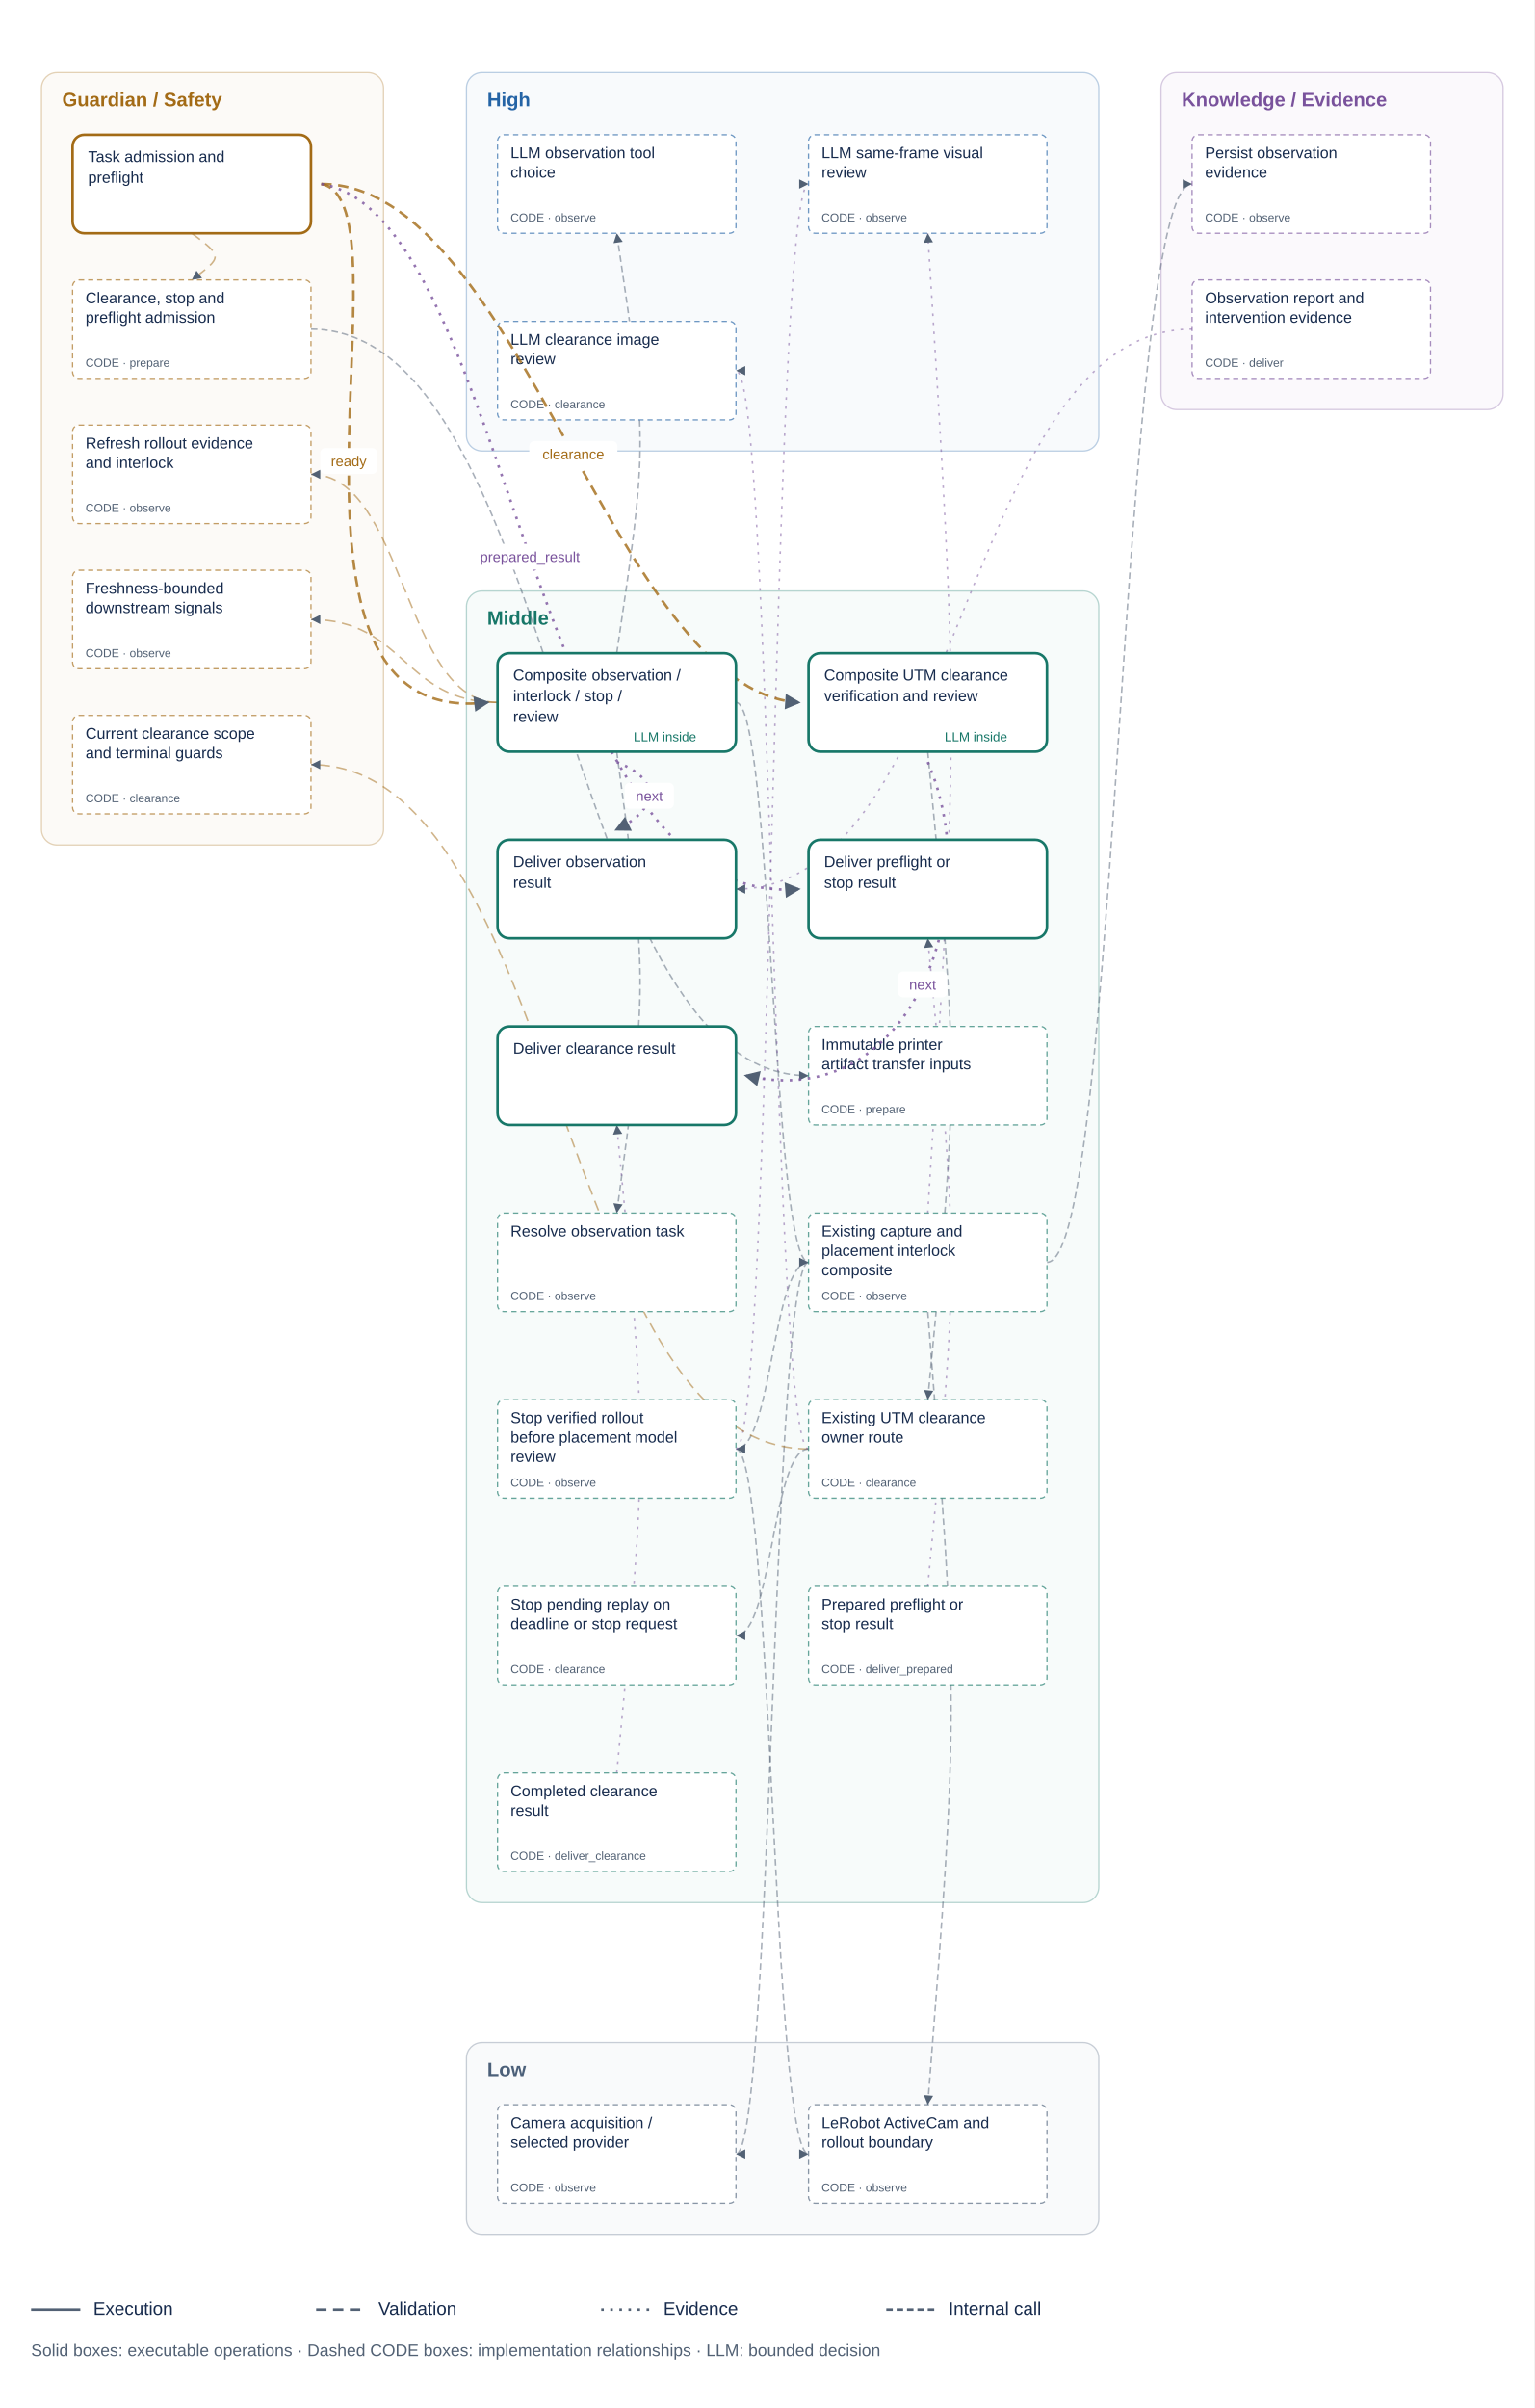
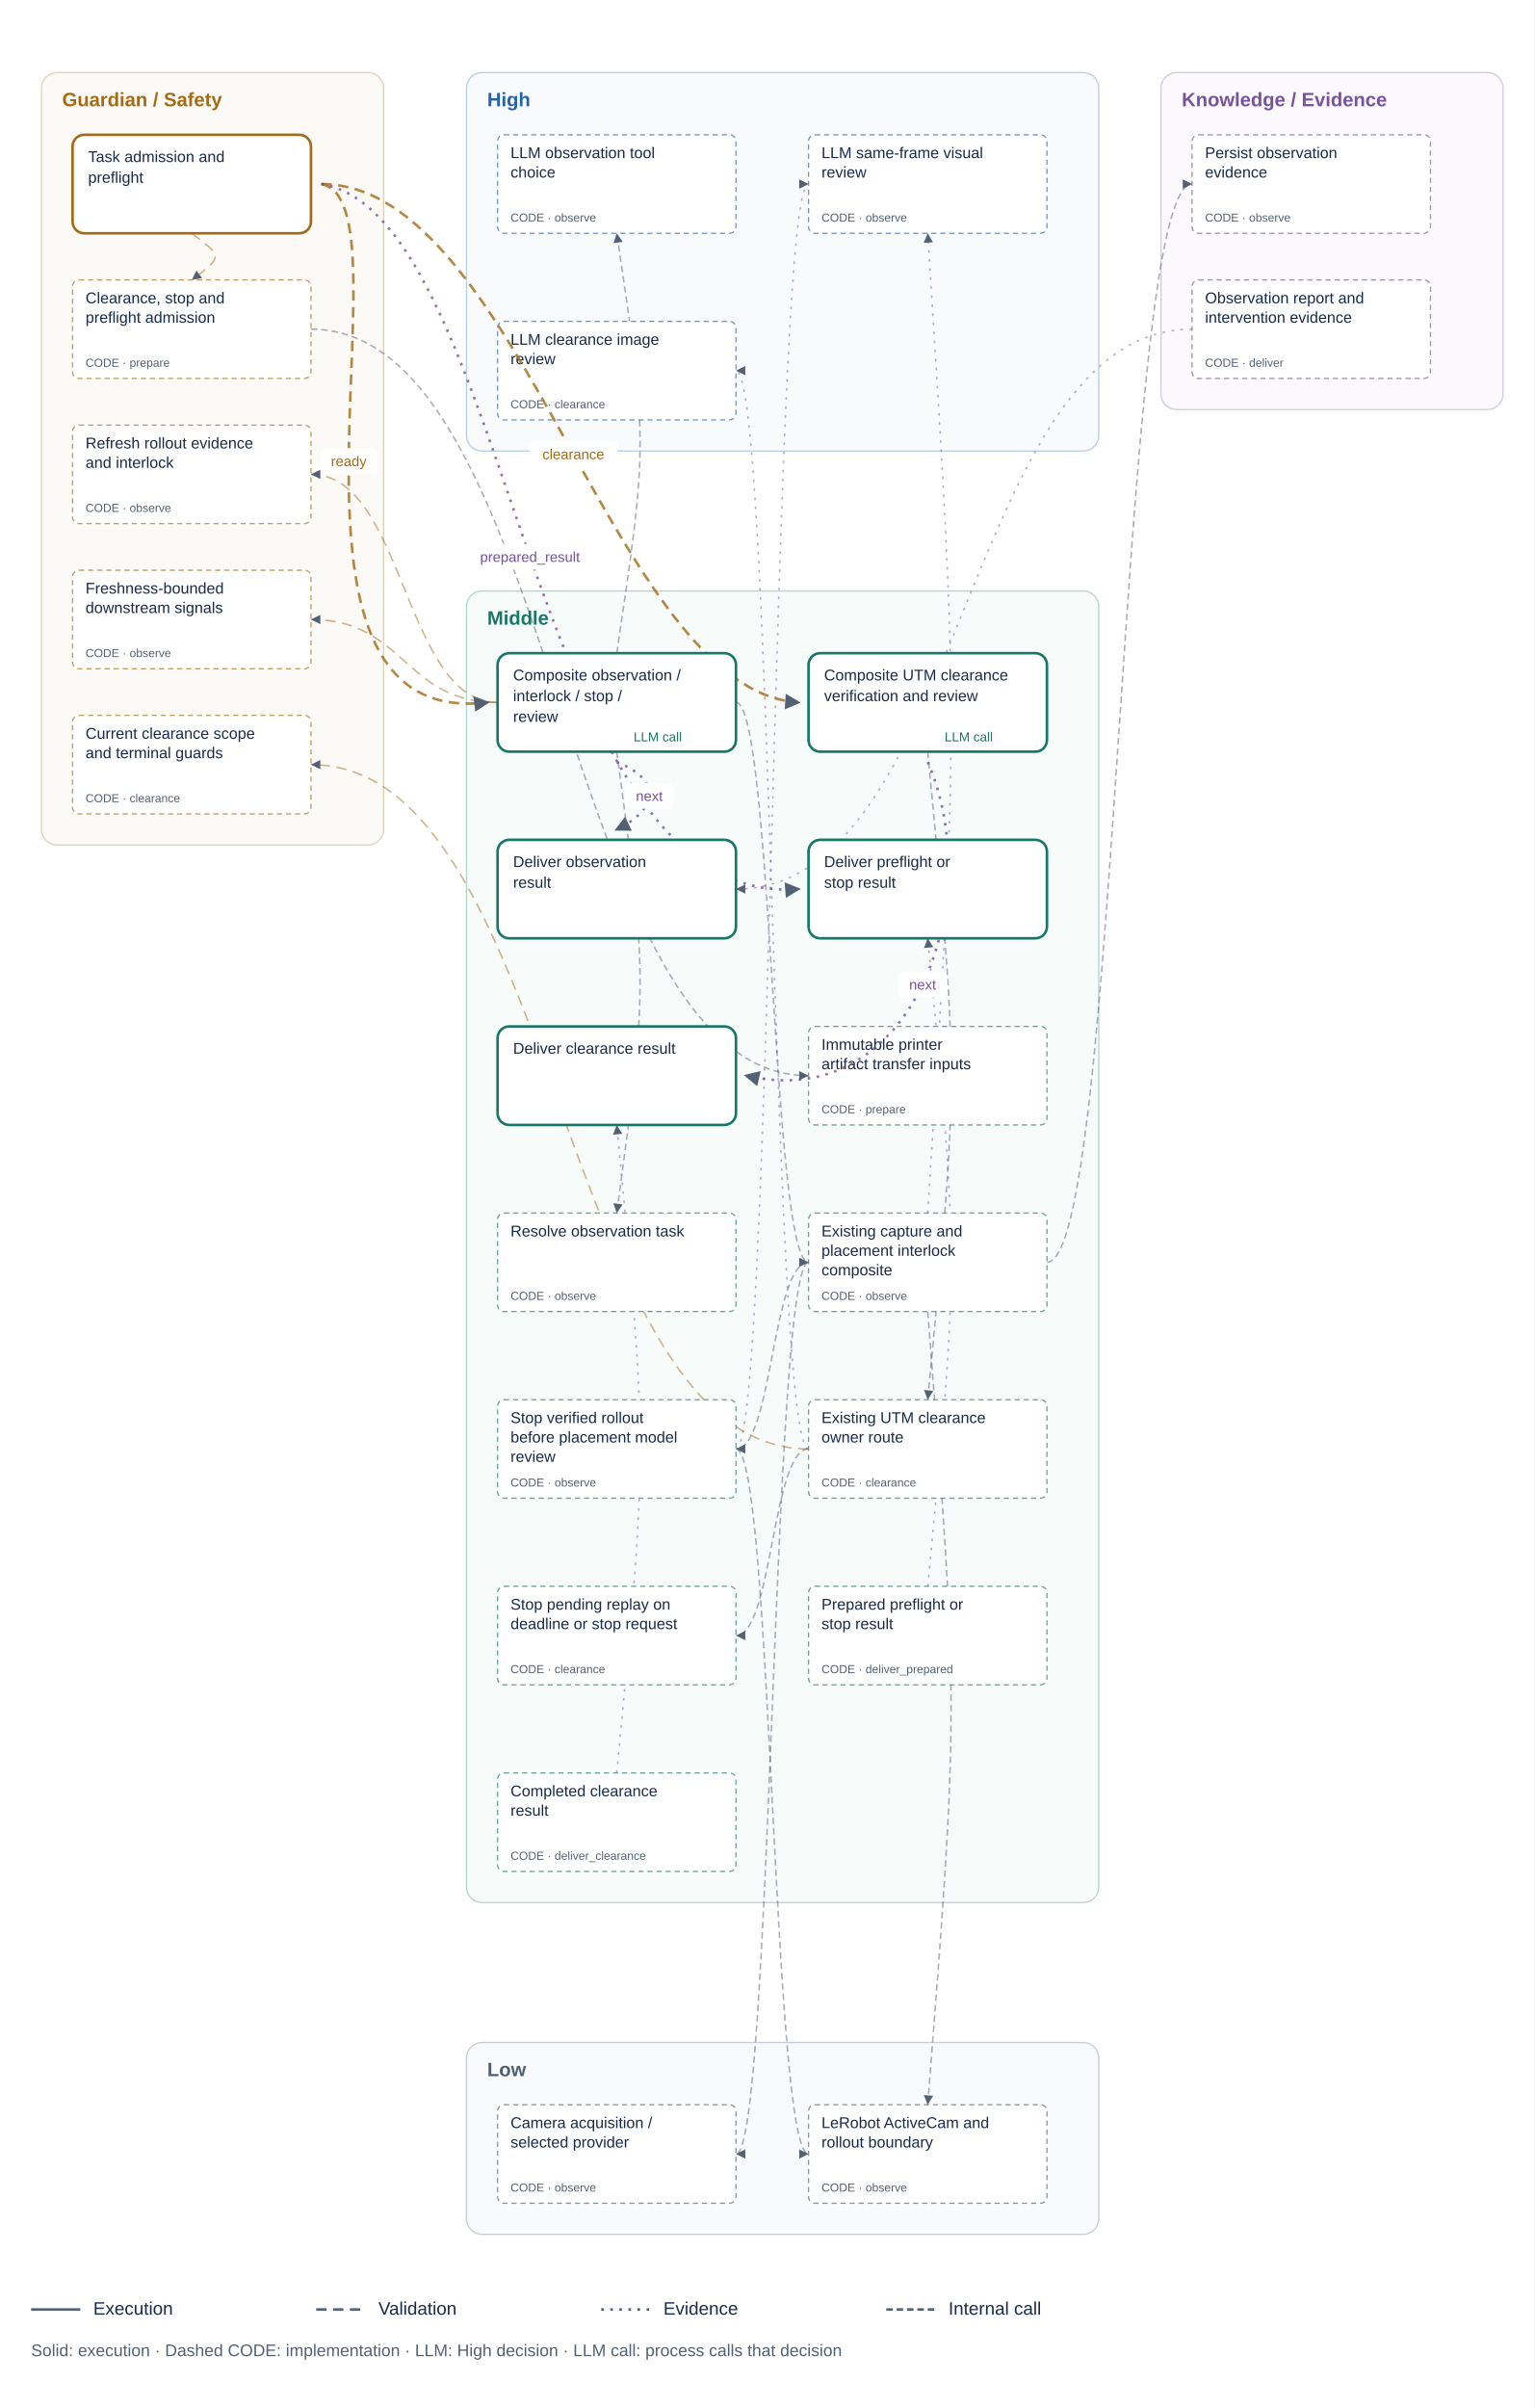
<svg xmlns="http://www.w3.org/2000/svg" data-theme="document" viewBox="0 0 1184 1858" role="img" aria-label="Vision Agent Module five-area internal graph" style="font-family:Arial,sans-serif;background:#ffffff">
  <rect width="100%" height="100%" fill="#ffffff" />
  <defs>
    <marker id="control-arrow" markerWidth="6" markerHeight="6" refX="5" refY="3" orient="auto">
      <path d="M0,0 L6,3 L0,6z" fill="#526174" />
    </marker>
  </defs>
  <g class="runtime-control-area" data-control-area="high" pointer-events="none">
    <rect x="360" y="56" width="488" height="292" rx="12" fill="#2463a5" fill-opacity=".035" stroke="#2463a5" stroke-opacity=".3" />
    <text x="376" y="82" fill="#2463a5" font-size="15" font-weight="600">High</text>
  </g>
  <g class="runtime-control-area" data-control-area="middle" pointer-events="none">
    <rect x="360" y="456" width="488" height="1012" rx="12" fill="#177768" fill-opacity=".035" stroke="#177768" stroke-opacity=".3" />
    <text x="376" y="482" fill="#177768" font-size="15" font-weight="600">Middle</text>
  </g>
  <g class="runtime-control-area" data-control-area="low" pointer-events="none">
    <rect x="360" y="1576" width="488" height="148" rx="12" fill="#4c6079" fill-opacity=".035" stroke="#4c6079" stroke-opacity=".3" />
    <text x="376" y="1602" fill="#4c6079" font-size="15" font-weight="600">Low</text>
  </g>
  <g class="runtime-control-area" data-control-area="guardian" pointer-events="none">
    <rect x="32" y="56" width="264" height="596" rx="12" fill="#a36b16" fill-opacity=".035" stroke="#a36b16" stroke-opacity=".3" />
    <text x="48" y="82" fill="#a36b16" font-size="15" font-weight="600">Guardian / Safety</text>
  </g>
  <g class="runtime-control-area" data-control-area="knowledge" pointer-events="none">
    <rect x="896" y="56" width="264" height="260" rx="12" fill="#79529c" fill-opacity=".035" stroke="#79529c" stroke-opacity=".3" />
    <text x="912" y="82" fill="#79529c" font-size="15" font-weight="600">Knowledge / Evidence</text>
  </g>
  <defs>
    <marker id="control-detail-arrow" markerWidth="7" markerHeight="7" refX="6" refY="3" orient="auto">
      <path d="M0,0 L6,3 L0,6z" fill="#526174" />
    </marker>
  </defs>
  <g data-implementation-edge="prepare" pointer-events="none">
    <path d="M148,180 C172,198 172,198 148,216" fill="none" stroke="#a36b16" stroke-opacity=".5" stroke-width="1.2" stroke-dasharray="8 5" marker-end="url(#control-detail-arrow)" />
  </g>
  <g data-implementation-edge="prepare" pointer-events="none">
    <path d="M240,254 C432,254 432,830 624,830" fill="none" stroke="#526174" stroke-opacity=".5" stroke-width="1.2" stroke-dasharray="5 3" marker-end="url(#control-detail-arrow)" />
  </g>
  <g data-implementation-edge="observe" pointer-events="none">
    <path d="M476,580 C500,758 500,758 476,936" fill="none" stroke="#526174" stroke-opacity=".5" stroke-width="1.2" stroke-dasharray="5 3" marker-end="url(#control-detail-arrow)" />
  </g>
  <g data-implementation-edge="observe" pointer-events="none">
    <path d="M476,504 C500,342 500,342 476,180" fill="none" stroke="#526174" stroke-opacity=".5" stroke-width="1.2" stroke-dasharray="5 3" marker-end="url(#control-detail-arrow)" />
  </g>
  <g data-implementation-edge="observe" pointer-events="none">
    <path d="M384,542 C312,542 312,366 240,366" fill="none" stroke="#a36b16" stroke-opacity=".5" stroke-width="1.2" stroke-dasharray="8 5" marker-end="url(#control-detail-arrow)" />
  </g>
  <g data-implementation-edge="observe" pointer-events="none">
    <path d="M568,542 C596,542 596,974 624,974" fill="none" stroke="#526174" stroke-opacity=".5" stroke-width="1.2" stroke-dasharray="5 3" marker-end="url(#control-detail-arrow)" />
  </g>
  <g data-implementation-edge="observe" pointer-events="none">
    <path d="M624,974 C596,974 596,1662 568,1662" fill="none" stroke="#526174" stroke-opacity=".5" stroke-width="1.2" stroke-dasharray="5 3" marker-end="url(#control-detail-arrow)" />
  </g>
  <g data-implementation-edge="observe" pointer-events="none">
    <path d="M716,1012 C740,1318 740,1318 716,1624" fill="none" stroke="#526174" stroke-opacity=".5" stroke-width="1.2" stroke-dasharray="5 3" marker-end="url(#control-detail-arrow)" />
  </g>
  <g data-implementation-edge="observe" pointer-events="none">
    <path d="M568,1118 C596,1118 596,1662 624,1662" fill="none" stroke="#526174" stroke-opacity=".5" stroke-width="1.2" stroke-dasharray="5 3" marker-end="url(#control-detail-arrow)" />
  </g>
  <g data-implementation-edge="observe" pointer-events="none">
    <path d="M624,974 C596,974 596,1118 568,1118" fill="none" stroke="#526174" stroke-opacity=".5" stroke-width="1.2" stroke-dasharray="5 3" marker-end="url(#control-detail-arrow)" />
  </g>
  <g data-implementation-edge="observe" pointer-events="none">
    <path d="M568,1118 C596,1118 596,142 624,142" fill="none" stroke="#79529c" stroke-opacity=".5" stroke-width="1.2" stroke-dasharray="2 5" marker-end="url(#control-detail-arrow)" />
  </g>
  <g data-implementation-edge="observe" pointer-events="none">
    <path d="M716,936 C740,558 740,558 716,180" fill="none" stroke="#79529c" stroke-opacity=".5" stroke-width="1.2" stroke-dasharray="2 5" marker-end="url(#control-detail-arrow)" />
  </g>
  <g data-implementation-edge="observe" pointer-events="none">
    <path d="M808,974 C864,974 864,142 920,142" fill="none" stroke="#526174" stroke-opacity=".5" stroke-width="1.2" stroke-dasharray="5 3" marker-end="url(#control-detail-arrow)" />
  </g>
  <g data-implementation-edge="observe" pointer-events="none">
    <path d="M384,542 C312,542 312,478 240,478" fill="none" stroke="#a36b16" stroke-opacity=".5" stroke-width="1.2" stroke-dasharray="8 5" marker-end="url(#control-detail-arrow)" />
  </g>
  <g data-implementation-edge="clearance" pointer-events="none">
    <path d="M716,580 C740,830 740,830 716,1080" fill="none" stroke="#526174" stroke-opacity=".5" stroke-width="1.2" stroke-dasharray="5 3" marker-end="url(#control-detail-arrow)" />
  </g>
  <g data-implementation-edge="clearance" pointer-events="none">
    <path d="M624,1118 C432,1118 432,590 240,590" fill="none" stroke="#a36b16" stroke-opacity=".5" stroke-width="1.2" stroke-dasharray="8 5" marker-end="url(#control-detail-arrow)" />
  </g>
  <g data-implementation-edge="clearance" pointer-events="none">
    <path d="M624,1118 C596,1118 596,1262 568,1262" fill="none" stroke="#526174" stroke-opacity=".5" stroke-width="1.2" stroke-dasharray="5 3" marker-end="url(#control-detail-arrow)" />
  </g>
  <g data-implementation-edge="clearance" pointer-events="none">
    <path d="M624,1118 C596,1118 596,286 568,286" fill="none" stroke="#79529c" stroke-opacity=".5" stroke-width="1.2" stroke-dasharray="2 5" marker-end="url(#control-detail-arrow)" />
  </g>
  <g data-implementation-edge="deliver" pointer-events="none">
    <path d="M920,254 C744,254 744,686 568,686" fill="none" stroke="#79529c" stroke-opacity=".5" stroke-width="1.2" stroke-dasharray="2 5" marker-end="url(#control-detail-arrow)" />
  </g>
  <g data-implementation-edge="deliver_prepared" pointer-events="none">
    <path d="M716,1224 C740,974 740,974 716,724" fill="none" stroke="#79529c" stroke-opacity=".5" stroke-width="1.2" stroke-dasharray="2 5" marker-end="url(#control-detail-arrow)" />
  </g>
  <g data-implementation-edge="deliver_clearance" pointer-events="none">
    <path d="M476,1368 C500,1118 500,1118 476,868" fill="none" stroke="#79529c" stroke-opacity=".5" stroke-width="1.2" stroke-dasharray="2 5" marker-end="url(#control-detail-arrow)" />
  </g>
  <g data-implementation-node="prepare::admission" data-implementation-owner="prepare" pointer-events="auto" role="img" aria-label="Clearance, stop and preflight admission; code-owned; VisionAgent._prepare_observation">
    <rect x="56" y="216" width="184" height="76" rx="5" fill="#ffffff" stroke="#a36b16" stroke-opacity=".65" stroke-dasharray="4 3" />
    <text x="66" y="234" fill="#172b4d" font-size="12">Clearance, stop and</text>
    <text x="66" y="249" fill="#172b4d" font-size="12">preflight admission</text>
    <text x="66" y="283" fill="#526174" font-size="9">CODE · prepare</text>
  </g>
  <g data-implementation-node="prepare::preflight" data-implementation-owner="prepare" pointer-events="auto" role="img" aria-label="Immutable printer artifact transfer inputs; code-owned; VisionAgent._no_actuation_transfer_preflight">
    <rect x="624" y="792" width="184" height="76" rx="5" fill="#ffffff" stroke="#177768" stroke-opacity=".65" stroke-dasharray="4 3" />
    <text x="634" y="810" fill="#172b4d" font-size="12">Immutable printer</text>
    <text x="634" y="825" fill="#172b4d" font-size="12">artifact transfer inputs</text>
    <text x="634" y="859" fill="#526174" font-size="9">CODE · prepare</text>
  </g>
  <g data-implementation-node="observe::task" data-implementation-owner="observe" pointer-events="auto" role="img" aria-label="Resolve observation task; code-owned; VisionAgent._resolve_task">
    <rect x="384" y="936" width="184" height="76" rx="5" fill="#ffffff" stroke="#177768" stroke-opacity=".65" stroke-dasharray="4 3" />
    <text x="394" y="954" fill="#172b4d" font-size="12">Resolve observation task</text>
    <text x="394" y="1003" fill="#526174" font-size="9">CODE · observe</text>
  </g>
  <g data-implementation-node="observe::choice" data-implementation-owner="observe" pointer-events="auto" role="img" aria-label="LLM observation tool choice; code-owned; select_vision_tool">
    <rect x="384" y="104" width="184" height="76" rx="5" fill="#ffffff" stroke="#2463a5" stroke-opacity=".65" stroke-dasharray="4 3" />
    <text x="394" y="122" fill="#172b4d" font-size="12">LLM observation tool</text>
    <text x="394" y="137" fill="#172b4d" font-size="12">choice</text>
    <text x="394" y="171" fill="#526174" font-size="9">CODE · observe</text>
  </g>
  <g data-implementation-node="observe::capture" data-implementation-owner="observe" pointer-events="auto" role="img" aria-label="Existing capture and placement interlock composite; code-owned; VisionAgent._observe_and_review">
    <rect x="624" y="936" width="184" height="76" rx="5" fill="#ffffff" stroke="#177768" stroke-opacity=".65" stroke-dasharray="4 3" />
    <text x="634" y="954" fill="#172b4d" font-size="12">Existing capture and</text>
    <text x="634" y="969" fill="#172b4d" font-size="12">placement interlock</text>
    <text x="634" y="984" fill="#172b4d" font-size="12">composite</text>
    <text x="634" y="1003" fill="#526174" font-size="9">CODE · observe</text>
  </g>
  <g data-implementation-node="observe::camera" data-implementation-owner="observe" pointer-events="auto" role="img" aria-label="Camera acquisition / selected provider; code-owned; RealSenseBridge.capture_one_frame">
    <rect x="384" y="1624" width="184" height="76" rx="5" fill="#ffffff" stroke="#4c6079" stroke-opacity=".65" stroke-dasharray="4 3" />
    <text x="394" y="1642" fill="#172b4d" font-size="12">Camera acquisition /</text>
    <text x="394" y="1657" fill="#172b4d" font-size="12">selected provider</text>
    <text x="394" y="1691" fill="#526174" font-size="9">CODE · observe</text>
  </g>
  <g data-implementation-node="observe::robot" data-implementation-owner="observe" pointer-events="auto" role="img" aria-label="LeRobot ActiveCam and rollout boundary; code-owned; LeRobotBridge">
    <rect x="624" y="1624" width="184" height="76" rx="5" fill="#ffffff" stroke="#4c6079" stroke-opacity=".65" stroke-dasharray="4 3" />
    <text x="634" y="1642" fill="#172b4d" font-size="12">LeRobot ActiveCam and</text>
    <text x="634" y="1657" fill="#172b4d" font-size="12">rollout boundary</text>
    <text x="634" y="1691" fill="#526174" font-size="9">CODE · observe</text>
  </g>
  <g data-implementation-node="observe::interlock" data-implementation-owner="observe" pointer-events="auto" role="img" aria-label="Refresh rollout evidence and interlock; code-owned; VisionAgent._refresh_rollout_status_for_utm_completion">
    <rect x="56" y="328" width="184" height="76" rx="5" fill="#ffffff" stroke="#a36b16" stroke-opacity=".65" stroke-dasharray="4 3" />
    <text x="66" y="346" fill="#172b4d" font-size="12">Refresh rollout evidence</text>
    <text x="66" y="361" fill="#172b4d" font-size="12">and interlock</text>
    <text x="66" y="395" fill="#526174" font-size="9">CODE · observe</text>
  </g>
  <g data-implementation-node="observe::stop" data-implementation-owner="observe" pointer-events="auto" role="img" aria-label="Stop verified rollout before placement model review; code-owned; VisionAgent._stop_verified_rollout">
    <rect x="384" y="1080" width="184" height="76" rx="5" fill="#ffffff" stroke="#177768" stroke-opacity=".65" stroke-dasharray="4 3" />
    <text x="394" y="1098" fill="#172b4d" font-size="12">Stop verified rollout</text>
    <text x="394" y="1113" fill="#172b4d" font-size="12">before placement model</text>
    <text x="394" y="1128" fill="#172b4d" font-size="12">review</text>
    <text x="394" y="1147" fill="#526174" font-size="9">CODE · observe</text>
  </g>
  <g data-implementation-node="observe::review" data-implementation-owner="observe" pointer-events="auto" role="img" aria-label="LLM same-frame visual review; code-owned; review_visual_evidence">
    <rect x="624" y="104" width="184" height="76" rx="5" fill="#ffffff" stroke="#2463a5" stroke-opacity=".65" stroke-dasharray="4 3" />
    <text x="634" y="122" fill="#172b4d" font-size="12">LLM same-frame visual</text>
    <text x="634" y="137" fill="#172b4d" font-size="12">review</text>
    <text x="634" y="171" fill="#526174" font-size="9">CODE · observe</text>
  </g>
  <g data-implementation-node="observe::evidence" data-implementation-owner="observe" pointer-events="auto" role="img" aria-label="Persist observation evidence; code-owned; VisionAgent._write_evidence_artifacts">
    <rect x="920" y="104" width="184" height="76" rx="5" fill="#ffffff" stroke="#79529c" stroke-opacity=".65" stroke-dasharray="4 3" />
    <text x="930" y="122" fill="#172b4d" font-size="12">Persist observation</text>
    <text x="930" y="137" fill="#172b4d" font-size="12">evidence</text>
    <text x="930" y="171" fill="#526174" font-size="9">CODE · observe</text>
  </g>
  <g data-implementation-node="observe::signals" data-implementation-owner="observe" pointer-events="auto" role="img" aria-label="Freshness-bounded downstream signals; code-owned; VisionAgent._agent_signals">
    <rect x="56" y="440" width="184" height="76" rx="5" fill="#ffffff" stroke="#a36b16" stroke-opacity=".65" stroke-dasharray="4 3" />
    <text x="66" y="458" fill="#172b4d" font-size="12">Freshness-bounded</text>
    <text x="66" y="473" fill="#172b4d" font-size="12">downstream signals</text>
    <text x="66" y="507" fill="#526174" font-size="9">CODE · observe</text>
  </g>
  <g data-implementation-node="clearance::clear" data-implementation-owner="clearance" pointer-events="auto" role="img" aria-label="Existing UTM clearance owner route; code-owned; run_clear_vision">
    <rect x="624" y="1080" width="184" height="76" rx="5" fill="#ffffff" stroke="#177768" stroke-opacity=".65" stroke-dasharray="4 3" />
    <text x="634" y="1098" fill="#172b4d" font-size="12">Existing UTM clearance</text>
    <text x="634" y="1113" fill="#172b4d" font-size="12">owner route</text>
    <text x="634" y="1147" fill="#526174" font-size="9">CODE · clearance</text>
  </g>
  <g data-implementation-node="clearance::scope" data-implementation-owner="clearance" pointer-events="auto" role="img" aria-label="Current clearance scope and terminal guards; code-owned; current_clear">
    <rect x="56" y="552" width="184" height="76" rx="5" fill="#ffffff" stroke="#a36b16" stroke-opacity=".65" stroke-dasharray="4 3" />
    <text x="66" y="570" fill="#172b4d" font-size="12">Current clearance scope</text>
    <text x="66" y="585" fill="#172b4d" font-size="12">and terminal guards</text>
    <text x="66" y="619" fill="#526174" font-size="9">CODE · clearance</text>
  </g>
  <g data-implementation-node="clearance::stop" data-implementation-owner="clearance" pointer-events="auto" role="img" aria-label="Stop pending replay on deadline or stop request; code-owned; stop_pending_clear">
    <rect x="384" y="1224" width="184" height="76" rx="5" fill="#ffffff" stroke="#177768" stroke-opacity=".65" stroke-dasharray="4 3" />
    <text x="394" y="1242" fill="#172b4d" font-size="12">Stop pending replay on</text>
    <text x="394" y="1257" fill="#172b4d" font-size="12">deadline or stop request</text>
    <text x="394" y="1291" fill="#526174" font-size="9">CODE · clearance</text>
  </g>
  <g data-implementation-node="clearance::review" data-implementation-owner="clearance" pointer-events="auto" role="img" aria-label="LLM clearance image review; code-owned; review_visual_evidence">
    <rect x="384" y="248" width="184" height="76" rx="5" fill="#ffffff" stroke="#2463a5" stroke-opacity=".65" stroke-dasharray="4 3" />
    <text x="394" y="266" fill="#172b4d" font-size="12">LLM clearance image</text>
    <text x="394" y="281" fill="#172b4d" font-size="12">review</text>
    <text x="394" y="315" fill="#526174" font-size="9">CODE · clearance</text>
  </g>
  <g data-implementation-node="deliver::report" data-implementation-owner="deliver" pointer-events="auto" role="img" aria-label="Observation report and intervention evidence; code-owned; VisionAgent._vision_agent_report_snapshot">
    <rect x="920" y="216" width="184" height="76" rx="5" fill="#ffffff" stroke="#79529c" stroke-opacity=".65" stroke-dasharray="4 3" />
    <text x="930" y="234" fill="#172b4d" font-size="12">Observation report and</text>
    <text x="930" y="249" fill="#172b4d" font-size="12">intervention evidence</text>
    <text x="930" y="283" fill="#526174" font-size="9">CODE · deliver</text>
  </g>
  <g data-implementation-node="deliver_prepared::preflight" data-implementation-owner="deliver_prepared" pointer-events="auto" role="img" aria-label="Prepared preflight or stop result; code-owned; VisionAgent._prepare_observation">
    <rect x="624" y="1224" width="184" height="76" rx="5" fill="#ffffff" stroke="#177768" stroke-opacity=".65" stroke-dasharray="4 3" />
    <text x="634" y="1242" fill="#172b4d" font-size="12">Prepared preflight or</text>
    <text x="634" y="1257" fill="#172b4d" font-size="12">stop result</text>
    <text x="634" y="1291" fill="#526174" font-size="9">CODE · deliver_prepared</text>
  </g>
  <g data-implementation-node="deliver_clearance::clearance" data-implementation-owner="deliver_clearance" pointer-events="auto" role="img" aria-label="Completed clearance result; code-owned; VisionAgent._verify_clearance">
    <rect x="384" y="1368" width="184" height="76" rx="5" fill="#ffffff" stroke="#177768" stroke-opacity=".65" stroke-dasharray="4 3" />
    <text x="394" y="1386" fill="#172b4d" font-size="12">Completed clearance</text>
    <text x="394" y="1401" fill="#172b4d" font-size="12">result</text>
    <text x="394" y="1435" fill="#526174" font-size="9">CODE · deliver_clearance</text>
  </g>
  <g data-source="prepare" data-target="observe" data-outcome="ready" data-kind="validation">
    <path d="M 248 142 C 321.783 156.02, 187.926 564.553, 376 542" fill="none" stroke="#a36b16" stroke-opacity=".8" stroke-width="2" stroke-dasharray="8 5" marker-end="url(#control-arrow)" />
    <rect x="247.141" y="345.715" width="44" height="20" rx="4" fill="#ffffff" />
    <text x="269.141" y="359.715" text-anchor="middle" fill="#a36b16" font-size="11">ready</text>
  </g>
  <g data-source="prepare" data-target="clearance" data-outcome="clearance" data-kind="validation">
    <path d="M 248 142 C 400.188 142, 474.115 532.521, 616 542" fill="none" stroke="#a36b16" stroke-opacity=".8" stroke-width="2" stroke-dasharray="8 5" marker-end="url(#control-arrow)" />
    <rect x="408.488" y="340.303" width="68" height="20" rx="4" fill="#ffffff" />
    <text x="442.488" y="354.303" text-anchor="middle" fill="#a36b16" font-size="11">clearance</text>
  </g>
  <g data-source="prepare" data-target="deliver_prepared" data-outcome="prepared_result" data-kind="evidence">
    <path d="M 248 142 C 395.454 166.654, 407.253 702.809, 616 686" fill="none" stroke="#79529c" stroke-opacity=".8" stroke-width="2" stroke-dasharray="2 5" marker-end="url(#control-arrow)" />
    <rect x="357.015" y="419.549" width="104" height="20" rx="4" fill="#ffffff" />
    <text x="409.015" y="433.549" text-anchor="middle" fill="#79529c" font-size="11">prepared_result</text>
  </g>
  <g data-source="observe" data-target="deliver" data-outcome="next" data-kind="evidence">
    <path d="M 476 588 C 513 602.56, 506 625.44, 476 640" fill="none" stroke="#79529c" stroke-opacity=".8" stroke-width="2" stroke-dasharray="2 5" marker-end="url(#control-arrow)" />
    <rect x="482.125" y="604" width="38" height="20" rx="4" fill="#ffffff" />
    <text x="501.125" y="618" text-anchor="middle" fill="#79529c" font-size="11">next</text>
  </g>
  <g data-source="clearance" data-target="deliver_clearance" data-outcome="next" data-kind="evidence">
    <path d="M 716 588 C 761.876 692.822, 706.217 860.045, 576 830" fill="none" stroke="#79529c" stroke-opacity=".8" stroke-width="2" stroke-dasharray="2 5" marker-end="url(#control-arrow)" />
    <rect x="693.035" y="749.575" width="38" height="20" rx="4" fill="#ffffff" />
    <text x="712.035" y="763.575" text-anchor="middle" fill="#79529c" font-size="11">next</text>
  </g>
  <g>
    <rect x="56" y="104" width="184" height="76" rx="9" fill="#ffffff" stroke="#a36b16" stroke-width="2" />
    <text x="68" y="125" fill="#172b4d" font-size="12">Task admission and</text>
    <text x="68" y="141" fill="#172b4d" font-size="12">preflight</text>
  </g>
  <g>
    <rect x="384" y="504" width="184" height="76" rx="9" fill="#ffffff" stroke="#177768" stroke-width="2" />
    <text x="396" y="525" fill="#172b4d" font-size="12">Composite observation /</text>
    <text x="396" y="541" fill="#172b4d" font-size="12">interlock / stop /</text>
    <text x="396" y="557" fill="#172b4d" font-size="12">review</text>
-     <text x="489" y="572" fill="#177768" font-size="10">LLM inside</text>
+     <text x="489" y="572" fill="#177768" font-size="10">LLM call</text>
  </g>
  <g>
    <rect x="624" y="504" width="184" height="76" rx="9" fill="#ffffff" stroke="#177768" stroke-width="2" />
    <text x="636" y="525" fill="#172b4d" font-size="12">Composite UTM clearance</text>
    <text x="636" y="541" fill="#172b4d" font-size="12">verification and review</text>
-     <text x="729" y="572" fill="#177768" font-size="10">LLM inside</text>
+     <text x="729" y="572" fill="#177768" font-size="10">LLM call</text>
  </g>
  <g>
    <rect x="384" y="648" width="184" height="76" rx="9" fill="#ffffff" stroke="#177768" stroke-width="2" />
    <text x="396" y="669" fill="#172b4d" font-size="12">Deliver observation</text>
    <text x="396" y="685" fill="#172b4d" font-size="12">result</text>
  </g>
  <g>
    <rect x="624" y="648" width="184" height="76" rx="9" fill="#ffffff" stroke="#177768" stroke-width="2" />
    <text x="636" y="669" fill="#172b4d" font-size="12">Deliver preflight or</text>
    <text x="636" y="685" fill="#172b4d" font-size="12">stop result</text>
  </g>
  <g>
    <rect x="384" y="792" width="184" height="76" rx="9" fill="#ffffff" stroke="#177768" stroke-width="2" />
    <text x="396" y="813" fill="#172b4d" font-size="12">Deliver clearance result</text>
  </g>
  <line x1="24" x2="62" y1="1782" y2="1782" stroke="#526174" stroke-width="2" stroke-dasharray="" />
  <text x="72" y="1786" fill="#172b4d" font-size="14">Execution</text>
  <line x1="244" x2="282" y1="1782" y2="1782" stroke="#526174" stroke-width="2" stroke-dasharray="8 5" />
  <text x="292" y="1786" fill="#172b4d" font-size="14">Validation</text>
  <line x1="464" x2="502" y1="1782" y2="1782" stroke="#526174" stroke-width="2" stroke-dasharray="2 5" />
  <text x="512" y="1786" fill="#172b4d" font-size="14">Evidence</text>
  <line x1="684" x2="722" y1="1782" y2="1782" stroke="#526174" stroke-width="2" stroke-dasharray="5 3" />
  <text x="732" y="1786" fill="#172b4d" font-size="14">Internal call</text>
-   <text x="24" y="1818" fill="#526174" font-size="13">Solid boxes: executable operations · Dashed CODE boxes: implementation relationships · LLM: bounded decision</text>
+   <text x="24" y="1818" fill="#526174" font-size="13">Solid: execution · Dashed CODE: implementation · LLM: High decision · LLM call: process calls that decision</text>
</svg>
